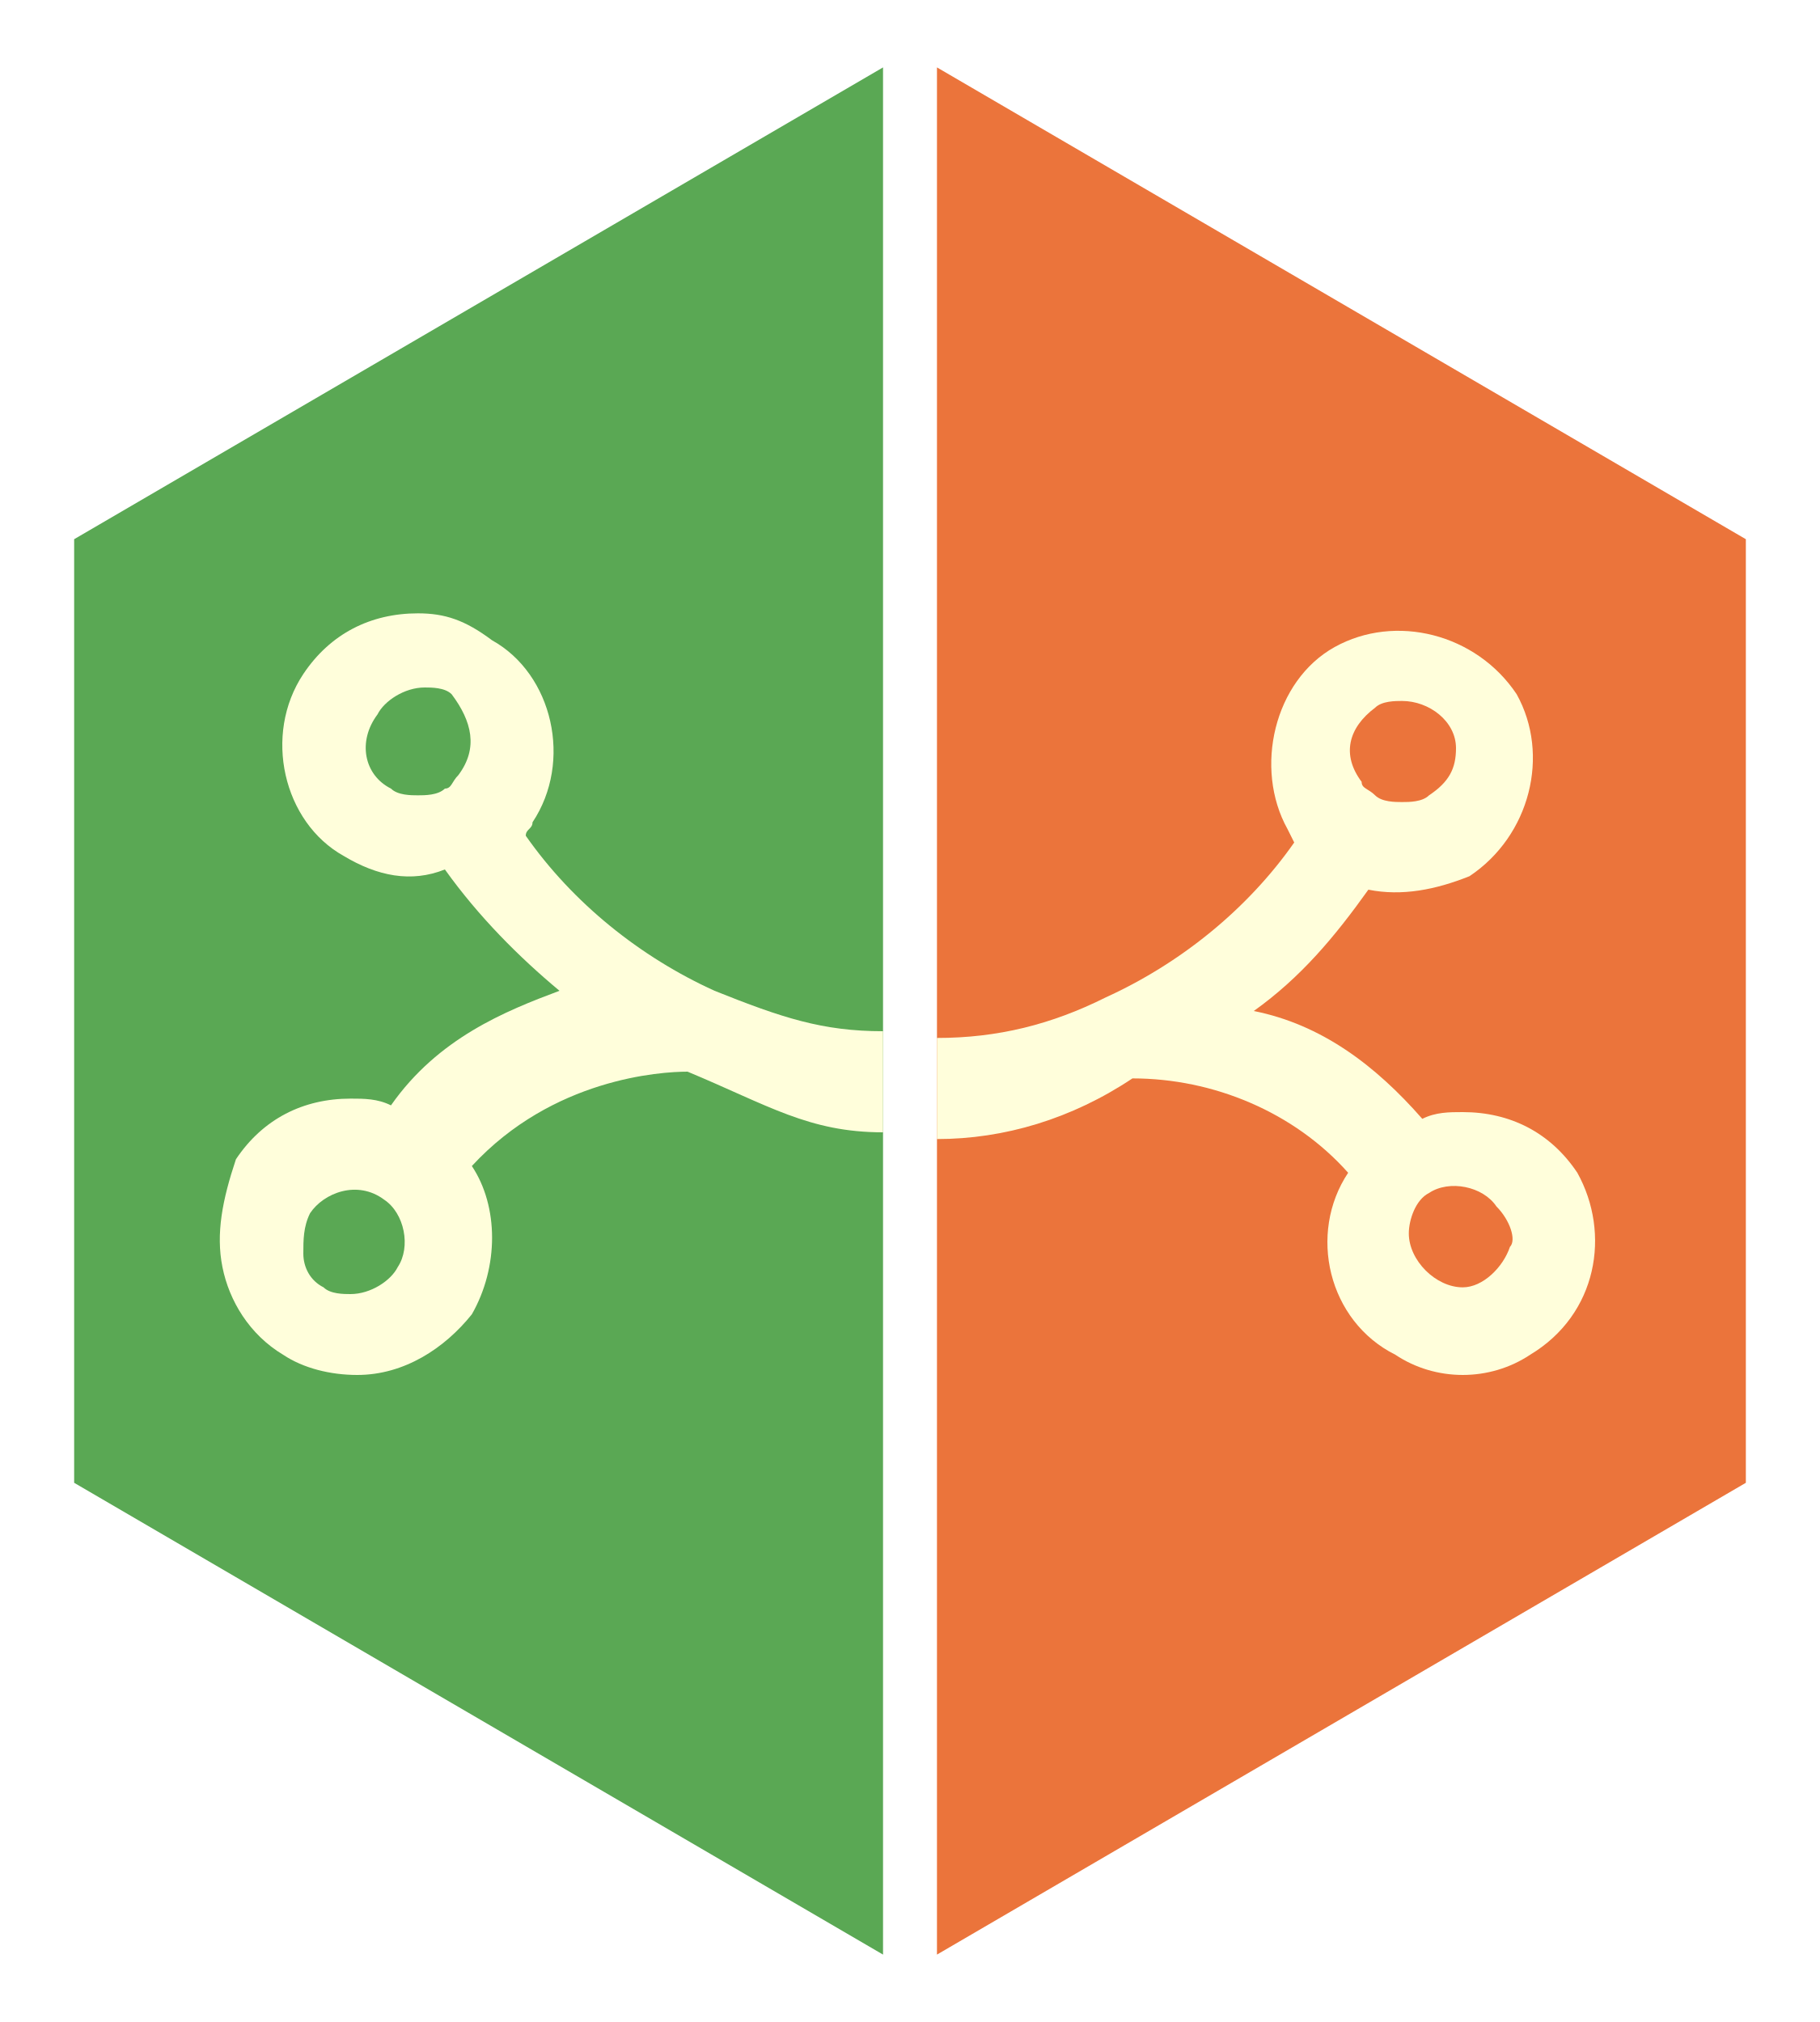
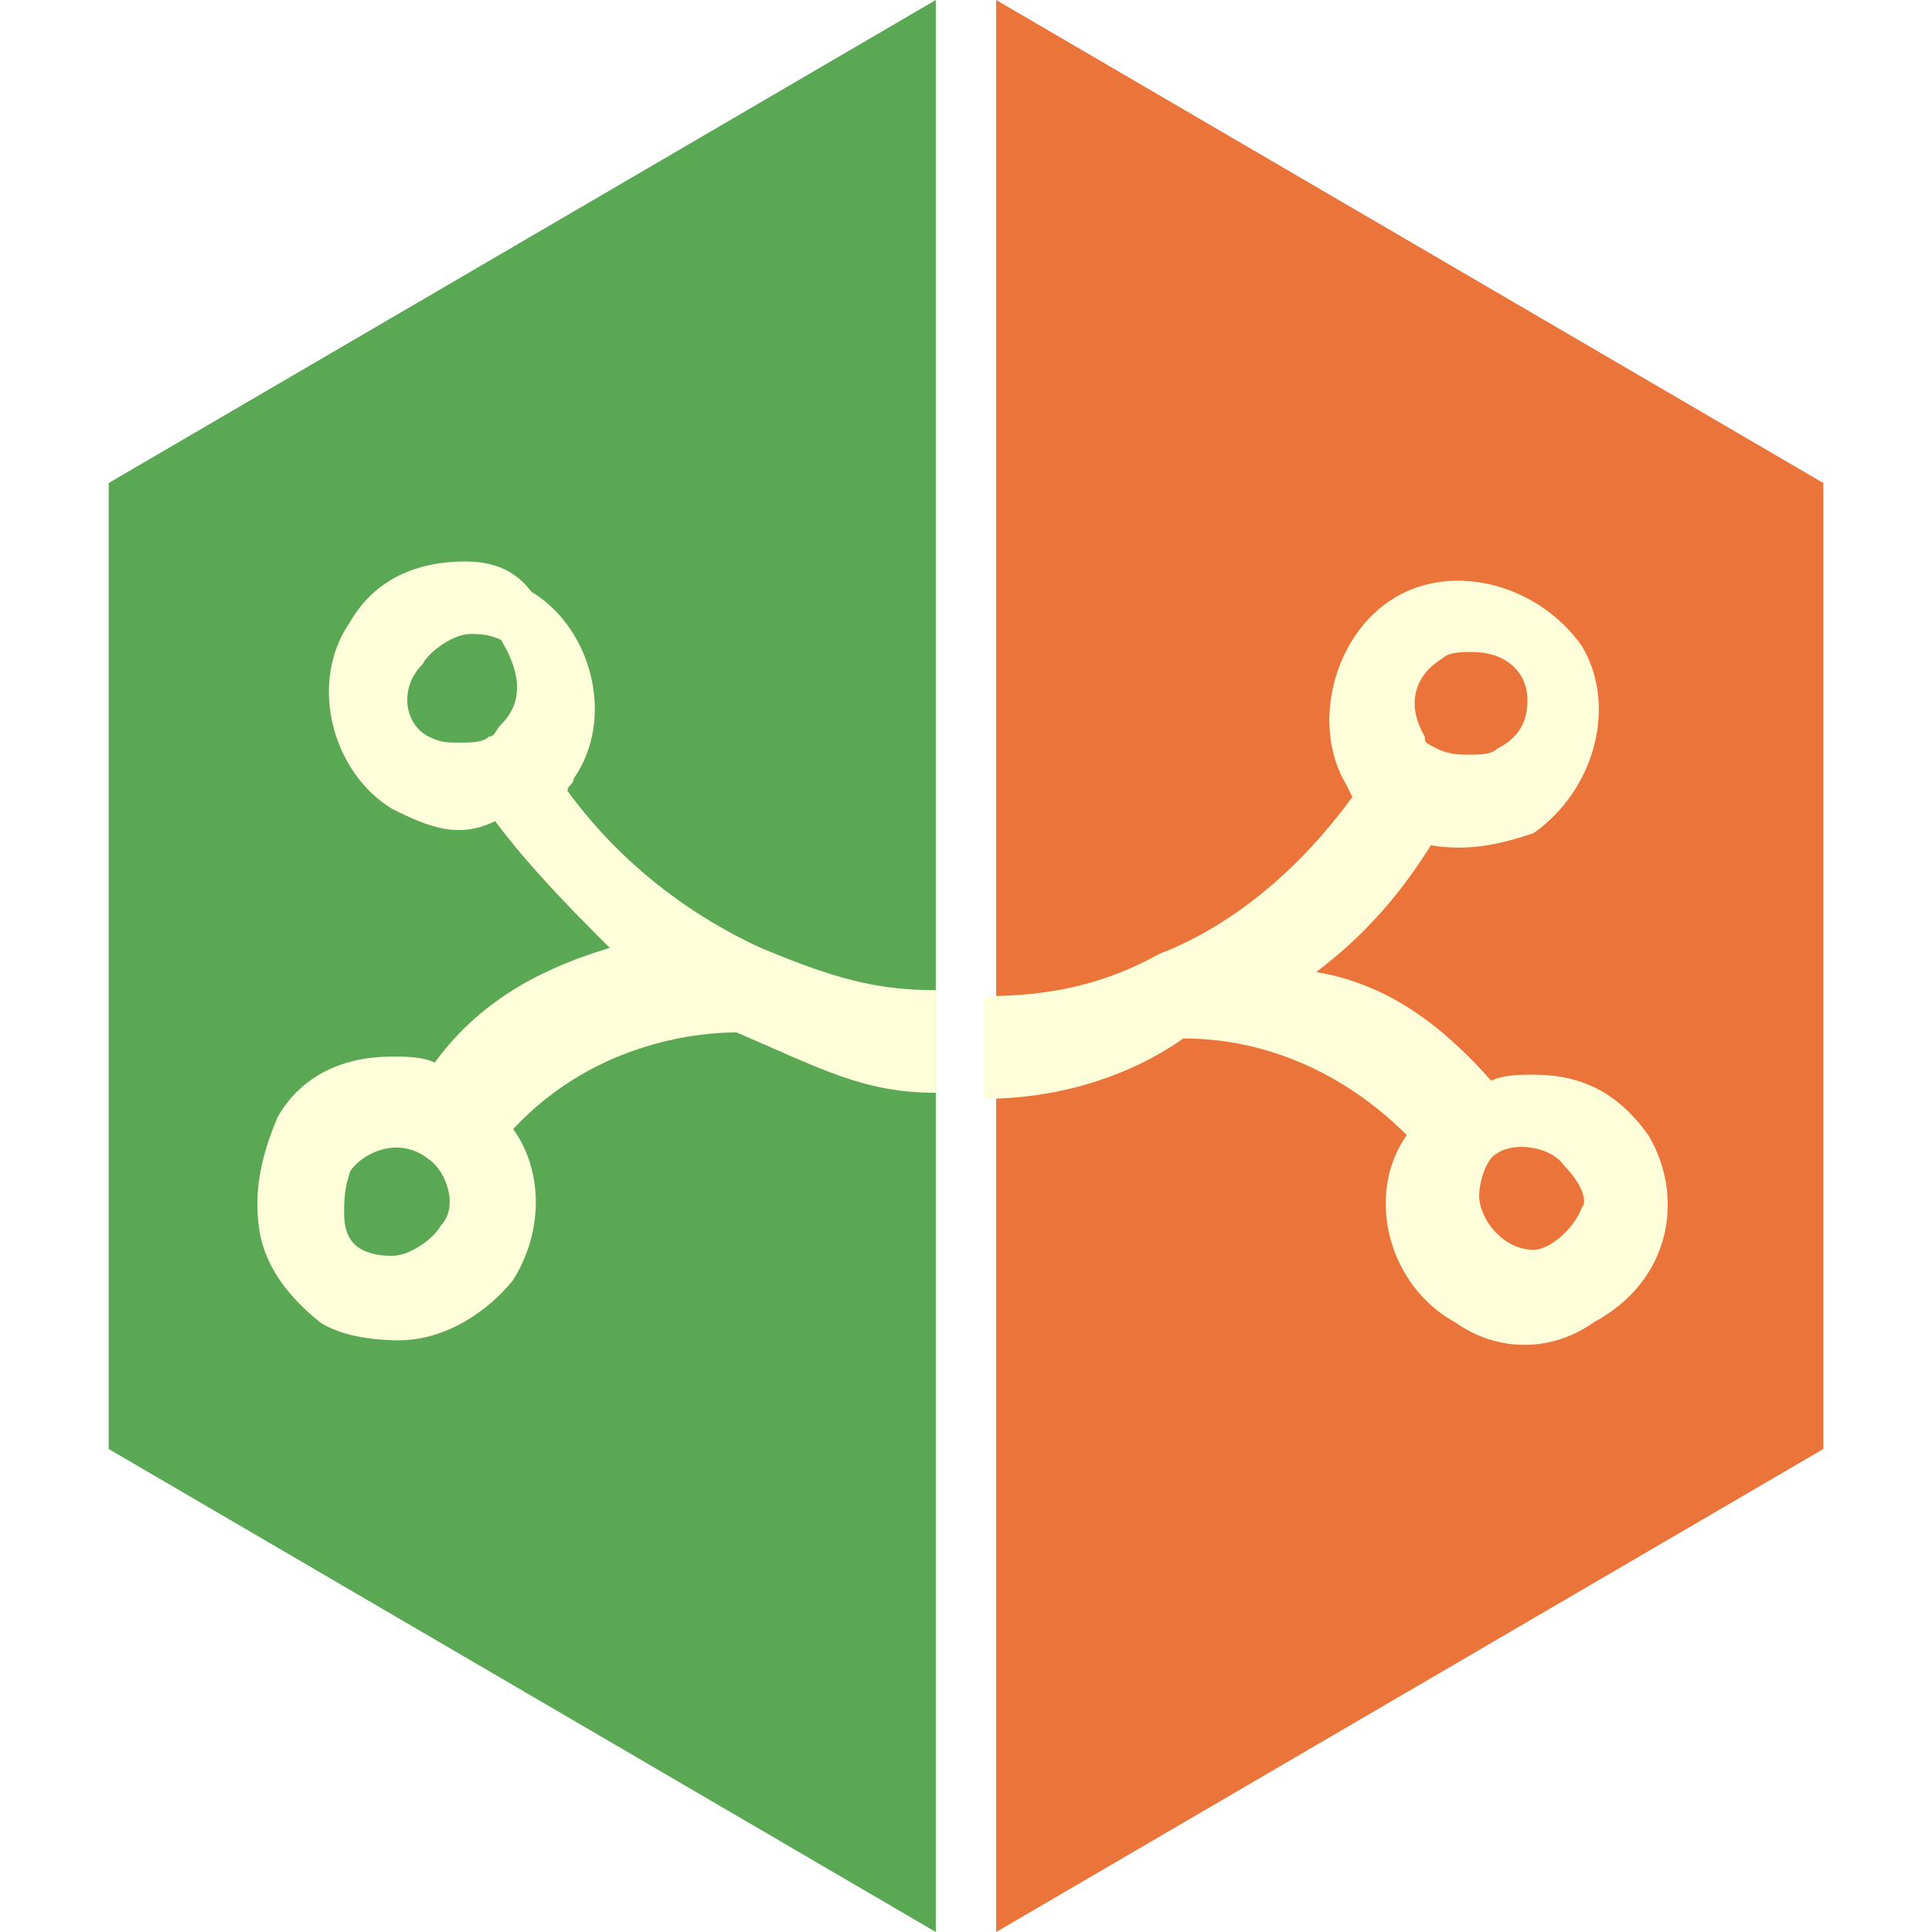
- <svg xmlns="http://www.w3.org/2000/svg" version="1.1" id="Layer_1" x="0px" y="0px" viewBox="0 0 27 30" style="enable-background:new 0 0 27 30;" xml:space="preserve">
+ <svg xmlns="http://www.w3.org/2000/svg" version="1.1" id="Layer_1" x="0px" y="0px" viewBox="0 0 32 32" style="enable-background:new 0 0 32 32;" xml:space="preserve">
  <style type="text/css">
	.st0{fill:#EB743B;}
	.st1{fill:#5AA854;}
	.st2{fill:#FFFEDB;}
</style>
-   <polygon class="st0" points="13.9,1 13.9,29 25.9,22 25.9,8 " />
-   <polygon class="st1" points="13.1,1 1.1,8 1.1,22 13.1,29 " />
-   <path class="st2" d="M23.4,17.4c-0.4-0.6-1-0.9-1.7-0.9c-0.2,0-0.4,0-0.6,0.1c-0.7-0.8-1.5-1.4-2.5-1.6c0.7-0.5,1.2-1.1,1.7-1.8  c0.5,0.1,1,0,1.5-0.2c0.9-0.6,1.2-1.8,0.7-2.7c-0.6-0.9-1.8-1.2-2.7-0.7s-1.2,1.8-0.7,2.7c0,0,0,0,0,0l0.1,0.2  c-0.7,1-1.7,1.8-2.8,2.3l0,0c-0.8,0.4-1.6,0.6-2.5,0.6v1.5c1,0,2-0.3,2.9-0.9c1.2,0,2.4,0.5,3.2,1.4c-0.6,0.9-0.3,2.2,0.7,2.7  c0.6,0.4,1.4,0.4,2,0C23.7,19.5,23.9,18.3,23.4,17.4L23.4,17.4z M20.4,10.5c0.1-0.1,0.3-0.1,0.4-0.1c0.4,0,0.8,0.3,0.8,0.7  c0,0.3-0.1,0.5-0.4,0.7c-0.1,0.1-0.3,0.1-0.4,0.1c-0.1,0-0.3,0-0.4-0.1c-0.1-0.1-0.2-0.1-0.2-0.2C19.9,11.2,20,10.8,20.4,10.5  C20.4,10.5,20.4,10.5,20.4,10.5L20.4,10.5z M22.4,18.5c-0.1,0.3-0.4,0.6-0.7,0.6c-0.4,0-0.8-0.4-0.8-0.8c0-0.2,0.1-0.5,0.3-0.6l0,0  c0.3-0.2,0.8-0.1,1,0.2C22.4,18.1,22.5,18.4,22.4,18.5L22.4,18.5z" />
  <g>
+     <polygon class="st0" points="16.5,0 16.5,32 30.2,24 30.2,8  " />
+     <polygon class="st1" points="15.5,0 1.8,8 1.8,24 15.5,32  " />
+     <path class="st2" d="M27.3,18.8c-0.5-0.7-1.1-1-1.9-1c-0.2,0-0.5,0-0.7,0.1c-0.8-0.9-1.7-1.6-2.9-1.8c0.8-0.6,1.4-1.3,1.9-2.1   c0.6,0.1,1.1,0,1.7-0.2c1-0.7,1.4-2.1,0.8-3.1c-0.7-1-2.1-1.4-3.1-0.8c-1,0.6-1.4,2.1-0.8,3.1l0,0l0.1,0.2   c-0.8,1.1-1.9,2.1-3.2,2.6l0,0c-0.9,0.5-1.8,0.7-2.9,0.7v1.7c1.1,0,2.3-0.3,3.3-1c1.4,0,2.7,0.6,3.7,1.6c-0.7,1-0.3,2.5,0.8,3.1   c0.7,0.5,1.6,0.5,2.3,0C27.7,21.2,27.9,19.8,27.3,18.8L27.3,18.8z M23.9,10.9c0.1-0.1,0.3-0.1,0.5-0.1c0.5,0,0.9,0.3,0.9,0.8   c0,0.3-0.1,0.6-0.5,0.8c-0.1,0.1-0.3,0.1-0.5,0.1c-0.1,0-0.3,0-0.5-0.1s-0.2-0.1-0.2-0.2C23.3,11.7,23.4,11.2,23.9,10.9L23.9,10.9   L23.9,10.9z M26.2,20c-0.1,0.3-0.5,0.7-0.8,0.7c-0.5,0-0.9-0.5-0.9-0.9c0-0.2,0.1-0.6,0.3-0.7l0,0c0.3-0.2,0.9-0.1,1.1,0.2   C26.2,19.6,26.3,19.9,26.2,20L26.2,20z" />
    <g>
      <g>
-         <path class="st2" d="M3.3,18.8c0.1,0.5,0.4,1,0.9,1.3c0.3,0.2,0.7,0.3,1.1,0.3C6,20.4,6.6,20,7,19.5c0.4-0.7,0.4-1.6,0-2.2     c1.2-1.3,2.8-1.4,3.2-1.4c1.2,0.5,1.8,0.9,2.9,0.9v-1.5c-0.9,0-1.5-0.2-2.5-0.6l0,0c-1.1-0.5-2.1-1.3-2.8-2.3     c0-0.1,0.1-0.1,0.1-0.2c0.6-0.9,0.3-2.2-0.6-2.7C6.9,9.2,6.6,9.1,6.2,9.1c-0.7,0-1.3,0.3-1.7,0.9c-0.6,0.9-0.3,2.2,0.6,2.7     c0.5,0.3,1,0.4,1.5,0.2c0.5,0.7,1.1,1.3,1.7,1.8c-0.8,0.3-1.8,0.7-2.5,1.7c-0.2-0.1-0.4-0.1-0.6-0.1c-0.7,0-1.3,0.3-1.7,0.9     C3.3,17.8,3.2,18.3,3.3,18.8z M6.8,11.5c-0.1,0.1-0.1,0.2-0.2,0.2c-0.1,0.1-0.3,0.1-0.4,0.1c-0.1,0-0.3,0-0.4-0.1     c-0.4-0.2-0.5-0.7-0.2-1.1c0.1-0.2,0.4-0.4,0.7-0.4c0.1,0,0.3,0,0.4,0.1C7,10.7,7.1,11.1,6.8,11.5z M4.6,18     c0.2-0.3,0.7-0.5,1.1-0.2l0,0c0.3,0.2,0.4,0.7,0.2,1c-0.1,0.2-0.4,0.4-0.7,0.4c-0.1,0-0.3,0-0.4-0.1c-0.2-0.1-0.3-0.3-0.3-0.5     C4.5,18.4,4.5,18.2,4.6,18z" />
+         <g>
+           <path class="st2" d="M4.3,20.4c0.1,0.6,0.5,1.1,1,1.5c0.3,0.2,0.8,0.3,1.3,0.3c0.8,0,1.5-0.5,1.9-1c0.5-0.8,0.5-1.8,0-2.5      c1.4-1.5,3.2-1.6,3.7-1.6c1.4,0.6,2.1,1,3.3,1v-1.7c-1,0-1.7-0.2-2.9-0.7l0,0c-1.3-0.6-2.4-1.5-3.2-2.6c0-0.1,0.1-0.1,0.1-0.2      c0.7-1,0.3-2.5-0.7-3.1C8.5,9.4,8.1,9.3,7.7,9.3c-0.8,0-1.5,0.3-1.9,1c-0.7,1-0.3,2.5,0.7,3.1c0.6,0.3,1.1,0.5,1.7,0.2      c0.6,0.8,1.3,1.5,1.9,2.1C9.1,16,8,16.5,7.2,17.6c-0.2-0.1-0.5-0.1-0.7-0.1c-0.8,0-1.5,0.3-1.9,1C4.3,19.2,4.2,19.8,4.3,20.4z       M8.3,12c-0.1,0.1-0.1,0.2-0.2,0.2c-0.1,0.1-0.3,0.1-0.5,0.1s-0.3,0-0.5-0.1C6.7,12,6.6,11.4,7,11c0.1-0.2,0.5-0.5,0.8-0.5      c0.1,0,0.3,0,0.5,0.1C8.6,11.1,8.7,11.6,8.3,12z M5.8,19.4c0.2-0.3,0.8-0.6,1.3-0.2l0,0c0.3,0.2,0.5,0.8,0.2,1.1      c-0.1,0.2-0.5,0.5-0.8,0.5c-0.1,0-0.3,0-0.5-0.1c-0.2-0.1-0.3-0.3-0.3-0.6C5.7,19.9,5.7,19.7,5.8,19.4z" />
+         </g>
      </g>
    </g>
  </g>
</svg>
